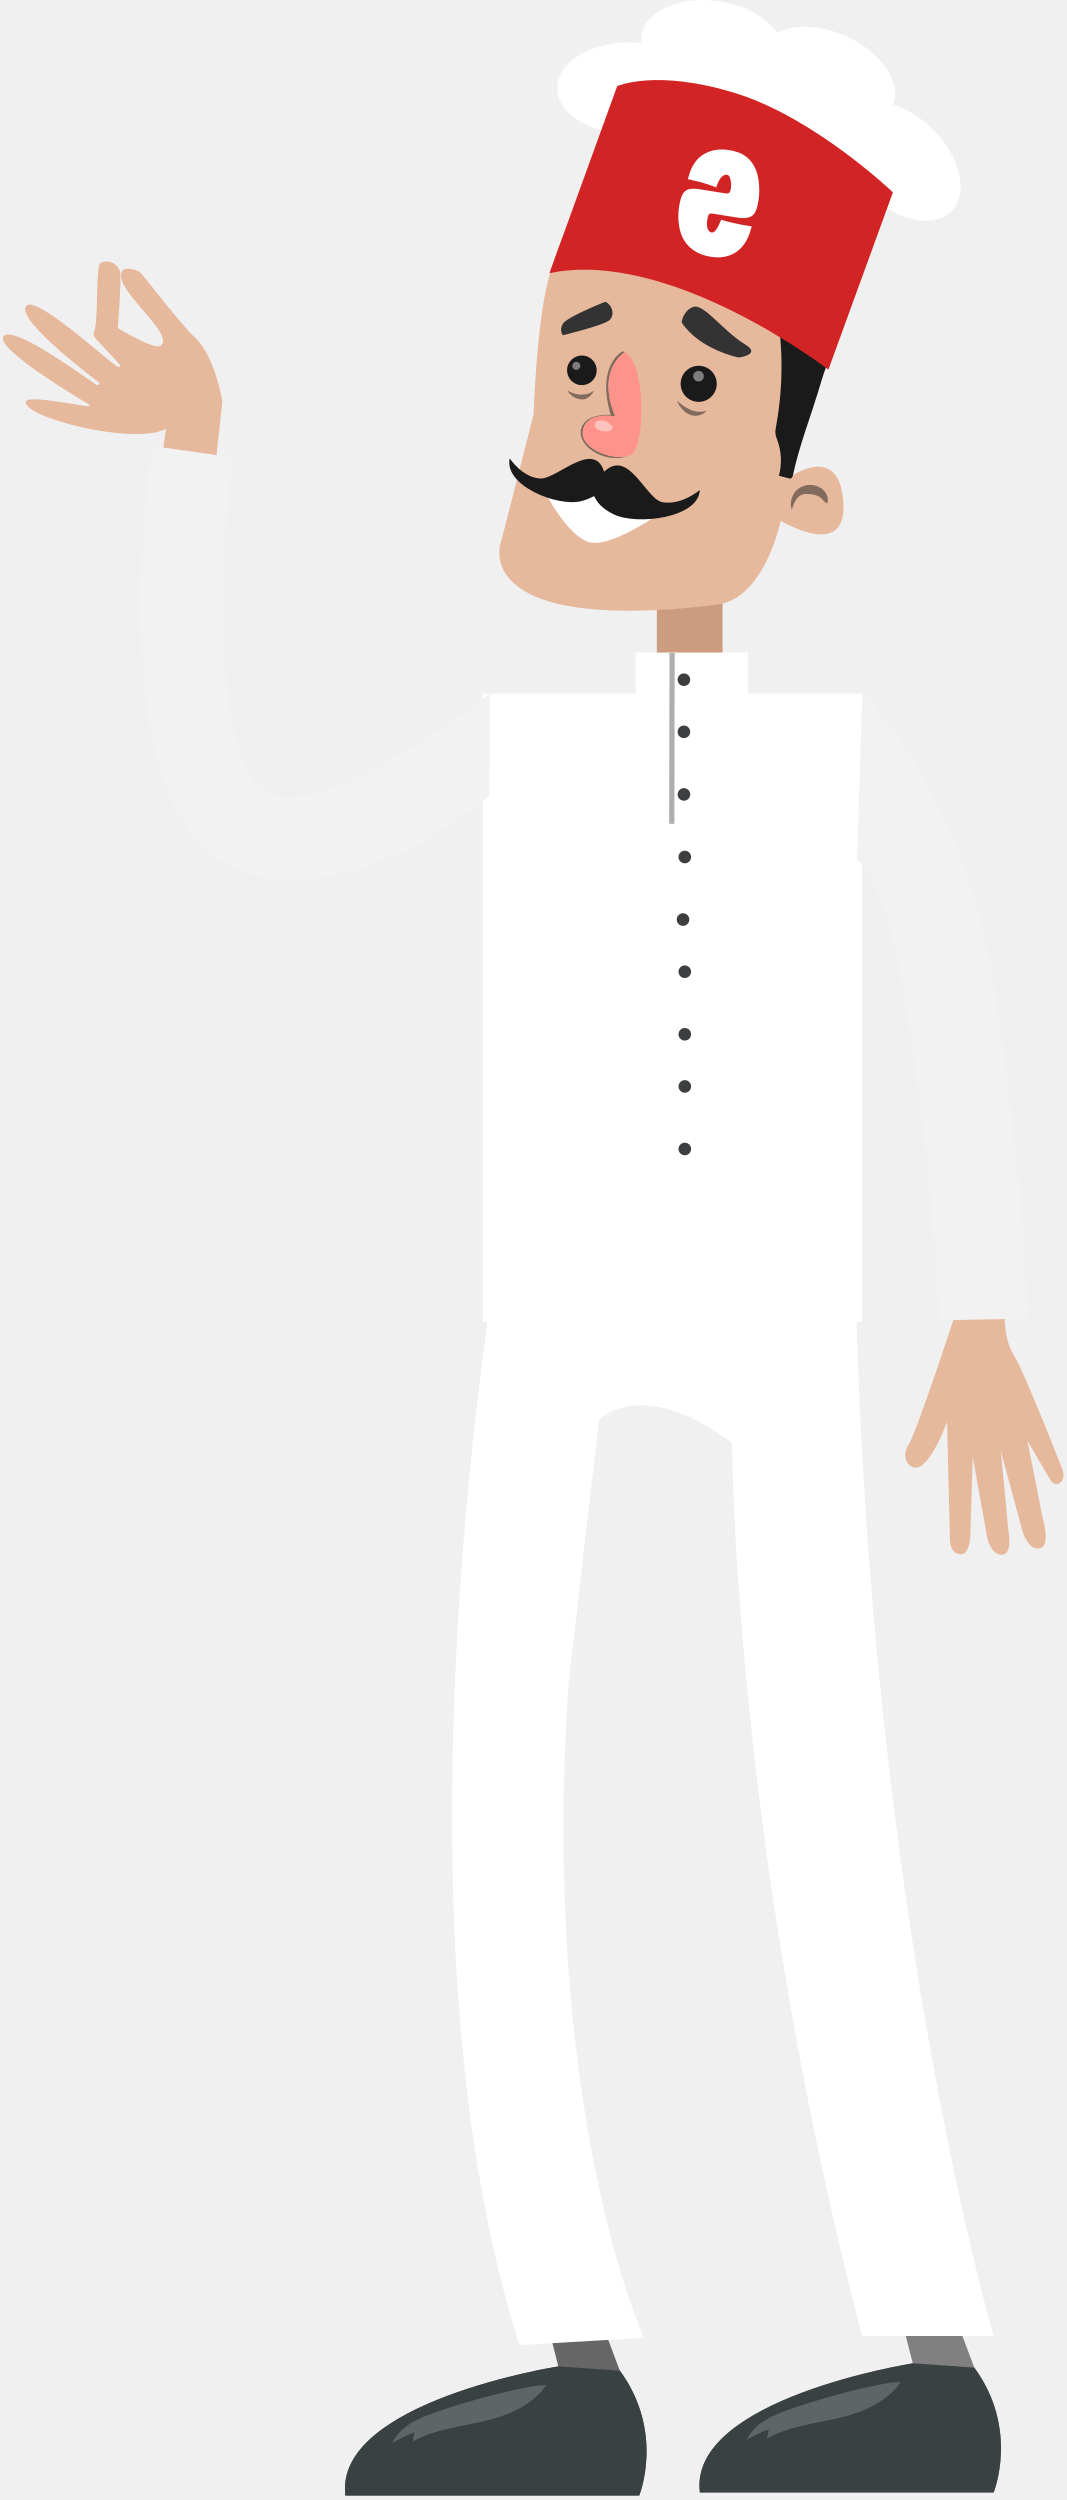
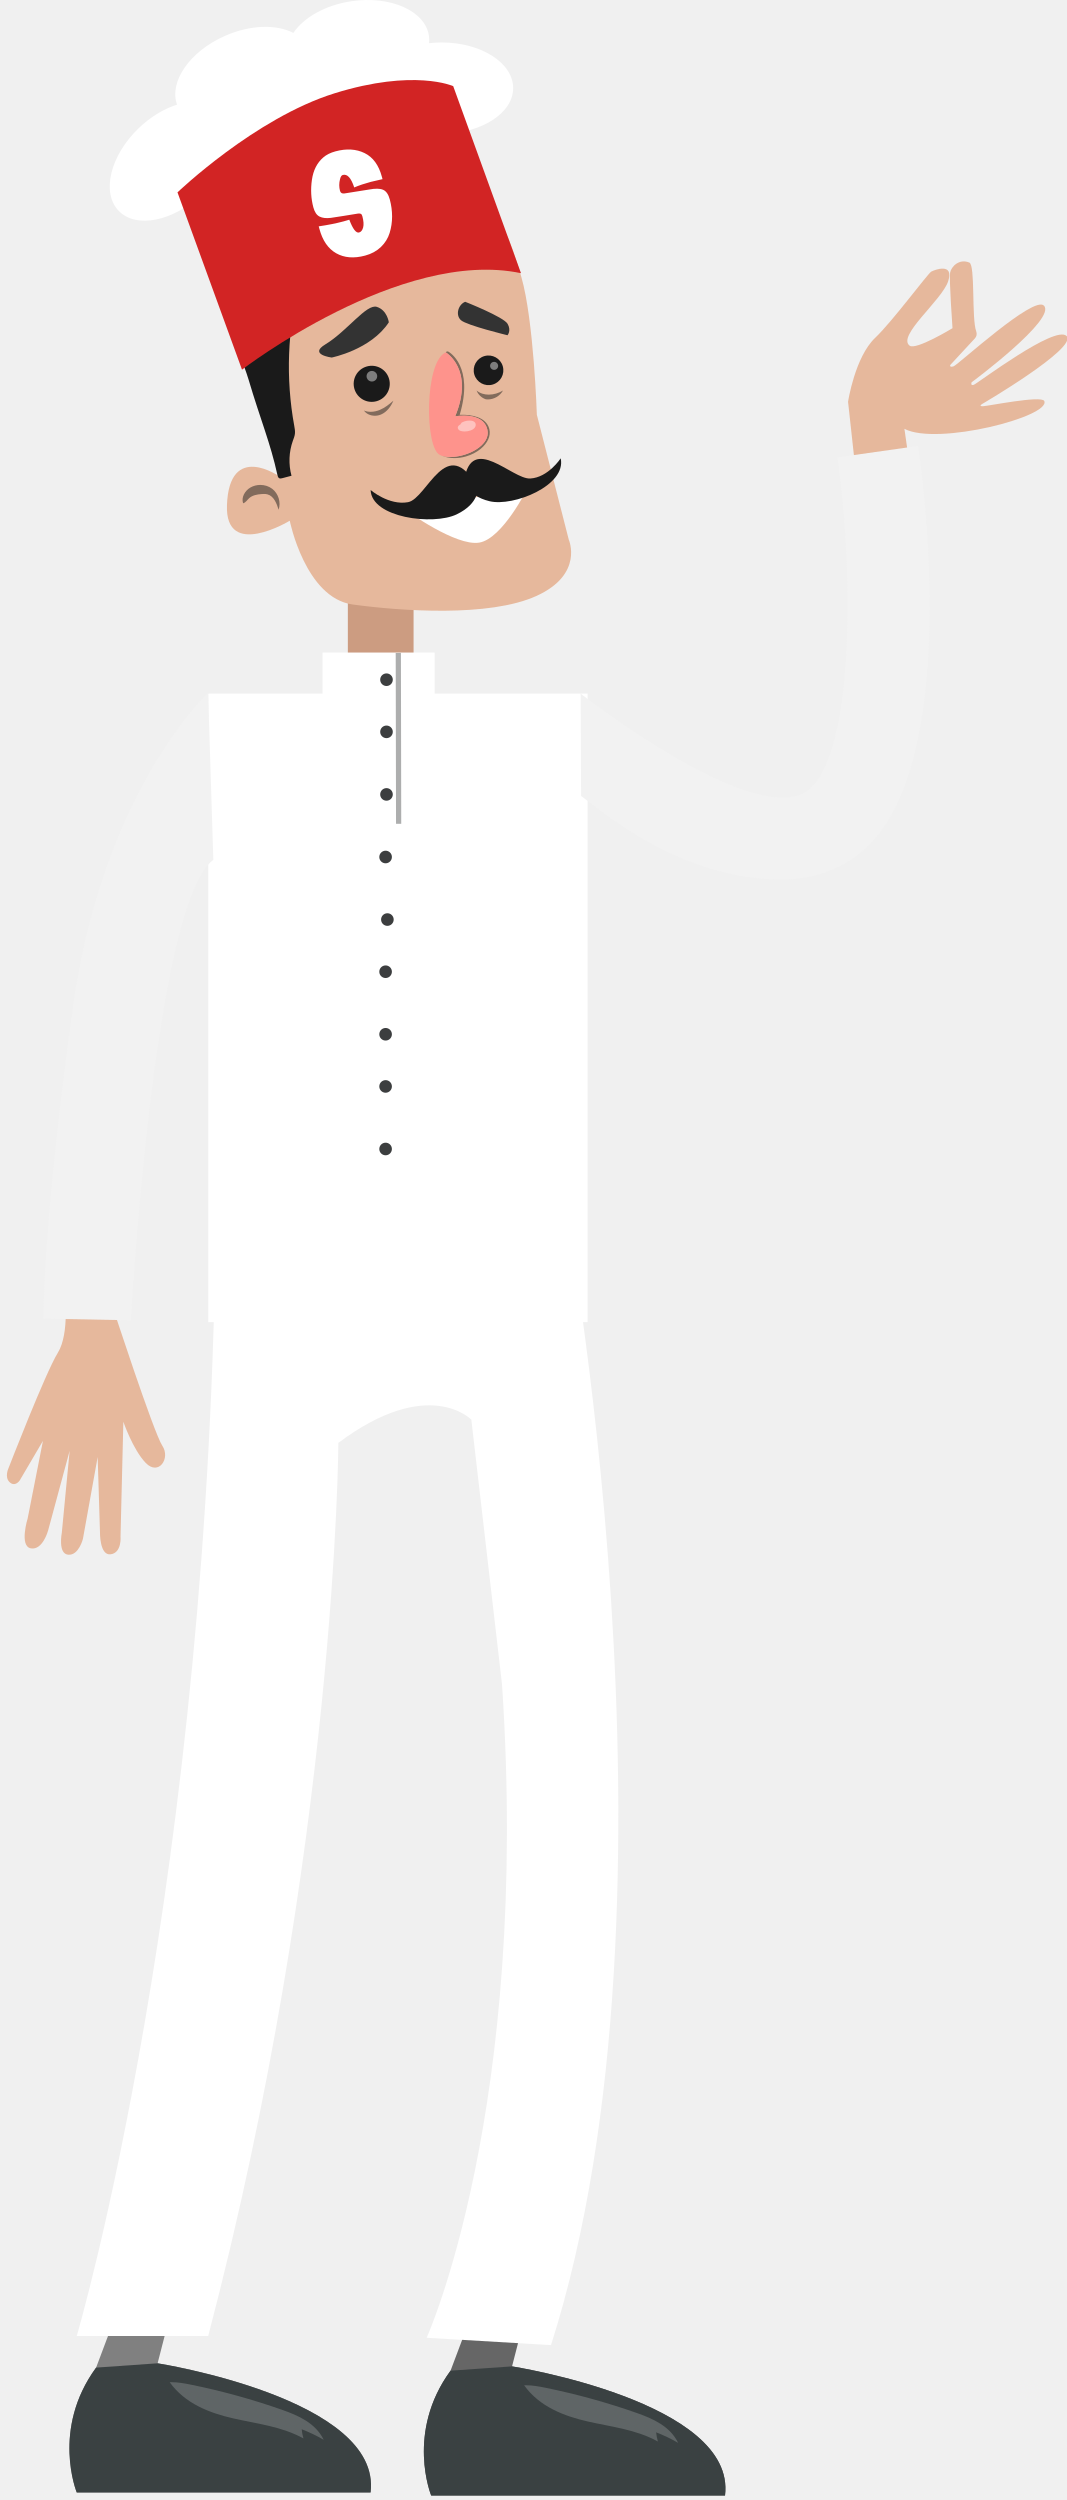
<svg xmlns="http://www.w3.org/2000/svg" width="128px" height="300px" viewBox="0 0 128 300" version="1.1">
  <defs />
  <g id="Page-1" stroke="none" stroke-width="1" fill-rule="evenodd">
    <g id="chef-outside">
-       <g id="!chef" transform="translate(64.22414, 150) scale(-1, 1) translate(-64.22414, -150) ">
+       <g id="!chef">
        <path d="M62.8,278.696 L61.446,283.965 C61.446,283.965 88.394,288.201 87.002,299.464 L51.742,299.464 C51.742,299.464 48.649,291.902 54.062,284.494 L57.309,275.862 L62.258,278.337 L62.8,278.696" id="Fill-2898" fill="#666666" />
        <path d="M61.446,283.965 C61.446,283.965 88.394,288.201 87.002,299.464 L51.742,299.464 C51.742,299.464 48.649,291.891 54.062,284.483 L61.446,283.965" id="Fill-2899" fill="#3A4142" />
        <path d="M81.377,293.145 C80.526,292.649 79.644,292.227 78.738,291.88 C78.77,292.254 78.84,292.625 78.945,292.982 C76.334,291.537 73.375,291.224 70.528,290.577 C67.683,289.929 64.729,288.801 62.897,286.235 C62.971,286.233 63.046,286.231 63.12,286.231 C63.915,286.231 64.706,286.379 65.489,286.538 C69.176,287.288 72.822,288.296 76.401,289.553 C78.326,290.231 80.401,291.135 81.377,293.145" id="Fill-2922" fill="#5F6566" />
        <path d="M20.266,278.327 L18.913,283.596 C18.913,283.596 45.861,287.832 44.469,299.095 L9.209,299.095 C9.209,299.095 6.116,291.533 11.528,284.125 L14.776,275.493 L19.725,277.968 L20.266,278.327" id="Fill-2900" fill="#808080" />
        <path d="M18.913,283.596 C18.913,283.596 45.861,287.832 44.469,299.095 L9.209,299.095 C9.209,299.095 6.116,291.522 11.528,284.114 L18.913,283.596" id="Fill-2901" fill="#3A4142" />
        <path d="M52.976,5.094 C52.466,5.094 51.969,5.128 51.484,5.182 C51.514,4.887 51.518,4.591 51.473,4.293 C51.028,1.303 46.855,-0.553 42.156,0.148 C39.011,0.618 36.434,2.116 35.202,3.95 C33.183,2.902 30.044,2.958 26.984,4.31 C22.76,6.178 20.261,9.816 21.245,12.558 C19.693,13.049 18.074,14.004 16.64,15.386 C13.217,18.683 12.143,23.121 14.241,25.299 C16.339,27.477 20.814,26.57 24.236,23.273 C26.808,20.796 31.348,21.653 30.919,19.33 C32.138,19.203 31.986,17.079 33.266,16.514 C35.702,15.437 36.691,16.694 37.646,14.95 C39.394,16.025 40.999,11.393 43.772,10.979 C43.984,10.947 44.19,10.906 44.396,10.866 C44.638,13.751 48.381,16.045 52.976,16.045 C57.728,16.045 61.579,13.593 61.579,10.57 C61.579,7.546 57.728,5.094 52.976,5.094" id="Fill-2902" fill="#FFFFFF" />
        <path d="M67.524,143.069 C67.524,143.069 83.441,227.088 66.12,281.413 L51.197,280.532 C51.197,280.532 63.646,253.104 60.243,202.13 L56.561,170.359 C56.561,170.359 51.428,165.029 40.603,173.143 C40.603,173.143 40.409,221.504 24.984,280.323 L9.209,280.323 C9.209,280.323 25.391,225.41 25.911,144.225 L67.524,143.069" id="Fill-2903" fill="#FFFFFF" />
        <polygon id="Fill-2904" fill="#FFFFFF" points="24.991 158.658 70.513 158.658 70.513 83.233 24.991 83.233" />
        <polygon id="Fill-2905" fill="#CC9C81" points="41.742 82.299 49.629 82.299 49.629 71.861 41.742 71.861" />
        <path d="M34.77,62.487 C34.77,62.487 36.635,71.766 42.329,72.541 C48.024,73.317 58.711,74.104 64.399,71.502 C70.087,68.9 68.253,64.761 68.253,64.761 L64.422,49.771 C64.422,49.771 64.061,38.449 62.564,33.247 C61.067,28.046 60.439,27.278 59.077,25.9 C57.715,24.522 46.422,23.776 40.696,28.481 C34.969,33.187 27.254,35.368 27.79,37.789 C28.326,40.209 33.57,57.2 33.57,57.2 C33.57,57.2 27.508,52.909 27.235,60.632 C27.004,67.203 34.77,62.487 34.77,62.487" id="Fill-2906" fill="#E6B89C" />
        <path d="M46.687,45.459 C46.356,44.31 45.157,43.647 44.008,43.978 C42.858,44.309 42.195,45.508 42.525,46.657 C42.856,47.806 44.056,48.47 45.204,48.139 C46.354,47.809 47.017,46.609 46.687,45.459" id="Fill-2907" fill="#1A1A1A" />
        <path d="M60.333,43.947 C60.06,43.003 59.075,42.459 58.132,42.729 C57.188,43.001 56.643,43.986 56.914,44.93 C57.185,45.874 58.171,46.42 59.116,46.147 C60.059,45.877 60.604,44.891 60.333,43.947" id="Fill-2908" fill="#1A1A1A" />
        <path d="M63.353,58.491 C63.353,58.491 60.328,64.643 57.512,65.113 C54.697,65.582 48.752,61.254 48.752,61.254 L63.353,58.491" id="Fill-2909" fill="#FFFFFF" />
        <path d="M54.55,54.972 C54.003,54.972 53.443,54.873 52.903,54.646 C53.23,54.777 53.625,54.838 54.053,54.838 C56.096,54.838 58.874,53.44 58.491,51.598 C58.187,50.141 56.688,49.878 55.647,49.878 C55.061,49.878 54.621,49.962 54.621,49.962 C56.957,44.308 53.489,42.286 53.489,42.286 C53.531,42.21 53.609,42.166 53.691,42.166 C53.729,42.166 53.767,42.176 53.803,42.196 C53.932,42.266 56.899,43.986 55.164,49.778 C55.251,49.775 55.351,49.772 55.461,49.772 C56.475,49.772 58.353,49.984 58.723,51.5 C58.915,52.283 58.524,53.169 57.675,53.868 C57.215,54.248 56.601,54.577 55.916,54.774 C55.483,54.899 55.021,54.972 54.55,54.972 M52.778,54.591 C52.773,54.589 52.769,54.587 52.765,54.584 C52.769,54.587 52.773,54.589 52.778,54.591" id="Fill-2910" fill="#826B5C" />
        <path d="M39.803,42.905 C39.803,42.905 44.506,41.974 46.659,38.677 C46.659,38.677 46.475,37.227 45.223,36.825 C43.972,36.423 41.659,39.746 39.027,41.336 C37.009,42.557 39.803,42.905 39.803,42.905" id="Fill-2911" fill="#333333" />
        <path d="M60.902,40.23 C60.902,40.23 56.028,39.051 55.321,38.429 C54.615,37.808 54.989,36.541 55.822,36.215 C55.822,36.215 60.435,38.032 60.91,38.857 C61.384,39.681 60.902,40.23 60.902,40.23" id="Fill-2912" fill="#333333" />
        <path d="M53.489,42.286 C53.489,42.286 56.957,44.308 54.621,49.962 C54.621,49.962 58.016,49.321 58.491,51.598 C58.965,53.875 54.605,55.475 52.778,54.591 C50.951,53.707 50.936,43.373 53.489,42.286" id="Fill-2913" fill="#FE938C" />
        <path d="M44.986,49.89 C44.471,49.89 43.961,49.683 43.672,49.263 C43.928,49.37 44.203,49.417 44.481,49.417 C44.858,49.417 45.238,49.33 45.586,49.184 C46.191,48.93 46.712,48.514 47.205,48.081 C46.914,48.784 46.422,49.441 45.723,49.741 C45.493,49.84 45.239,49.89 44.986,49.89" id="Fill-2914" fill="#826B5C" />
        <path d="M58.543,47.932 C58.464,47.932 58.384,47.927 58.305,47.917 C57.8,47.756 57.378,47.356 57.19,46.861 C57.6,47.206 58.118,47.357 58.653,47.357 C59.244,47.357 59.854,47.172 60.359,46.861 C60.009,47.511 59.279,47.932 58.543,47.932" id="Fill-2915" fill="#826B5C" />
        <path d="M33.432,61.168 C33.202,60.404 32.859,59.528 32.09,59.322 C31.956,59.286 31.818,59.275 31.679,59.275 C31.58,59.275 31.481,59.28 31.384,59.288 C30.853,59.328 30.293,59.425 29.9,59.782 C29.663,59.997 29.483,60.309 29.173,60.394 C28.928,59.684 29.393,58.884 30.042,58.506 C30.403,58.295 30.822,58.19 31.24,58.19 C31.753,58.19 32.266,58.348 32.672,58.662 C33.409,59.232 33.738,60.287 33.432,61.168" id="Fill-2916" fill="#826B5C" />
        <path d="M55.765,51.777 C55.676,51.777 55.587,51.772 55.498,51.76 C55.351,51.741 55.2,51.703 55.084,51.609 C54.969,51.516 54.899,51.353 54.95,51.213 C55.017,51.028 55.25,50.96 55.379,50.816 L55.254,50.806 C55.565,50.588 55.944,50.469 56.324,50.469 C56.383,50.469 56.441,50.472 56.5,50.478 C56.697,50.497 56.907,50.559 57.017,50.722 C57.134,50.895 57.1,51.139 56.978,51.309 C56.858,51.478 56.666,51.584 56.47,51.654 C56.244,51.735 56.004,51.777 55.765,51.777" id="Fill-2917" fill="#FEC2BE" />
        <path d="M44.626,45.785 C44.348,45.785 44.093,45.603 44.012,45.324 C43.915,44.985 44.11,44.632 44.449,44.534 C44.509,44.517 44.567,44.509 44.626,44.509 C44.903,44.509 45.159,44.691 45.239,44.972 C45.336,45.309 45.141,45.663 44.802,45.76 C44.743,45.778 44.684,45.785 44.626,45.785" id="Fill-2918" fill="#7D7D7D" />
        <path d="M59.294,44.387 C59.084,44.387 58.891,44.249 58.829,44.038 C58.756,43.781 58.904,43.513 59.16,43.44 C59.205,43.427 59.25,43.421 59.294,43.421 C59.504,43.421 59.697,43.559 59.759,43.77 C59.833,44.027 59.684,44.294 59.428,44.368 C59.383,44.381 59.338,44.387 59.294,44.387" id="Fill-2919" fill="#7D7D7D" />
        <path d="M38.844,292.776 C37.993,292.28 37.11,291.858 36.204,291.511 C36.238,291.885 36.307,292.256 36.412,292.613 C33.802,291.168 30.841,290.855 27.996,290.208 C25.15,289.56 22.197,288.432 20.364,285.866 C20.439,285.864 20.513,285.862 20.588,285.862 C21.382,285.862 22.172,286.01 22.956,286.169 C26.643,286.919 30.29,287.927 33.868,289.184 C35.793,289.862 37.868,290.766 38.844,292.776" id="Fill-2920" fill="#5F6566" />
        <path d="M28.491,38.047 C28.766,37.628 29.224,37.374 29.666,37.138 C31.74,36.025 33.836,34.955 35.954,33.929 C34.493,39.509 34.271,45.409 35.307,51.082 C35.366,51.406 35.429,51.736 35.389,52.064 C35.353,52.356 35.236,52.63 35.138,52.908 C34.664,54.243 34.608,55.723 34.98,57.091 C34.611,57.188 34.241,57.284 33.872,57.382 C33.753,57.413 33.622,57.443 33.512,57.389 C33.372,57.321 33.324,57.149 33.291,56.997 C32.428,53.08 31.309,50.538 29.823,45.533 C29.216,43.484 28.124,41.496 28.164,39.36 C28.172,38.903 28.24,38.429 28.491,38.047" id="Fill-2921" fill="#1A1A1A" />
        <path d="M29.041,44.359 C29.041,44.359 48.048,29.733 62.518,32.783 L54.384,10.335 C54.384,10.335 49.691,8.223 40.148,11.196 C30.606,14.167 21.298,23.084 21.298,23.084 L29.041,44.359" id="Fill-2923" fill="#D22424" />
        <path d="M47.135,87.822 C47.135,87.404 46.797,87.066 46.379,87.066 C45.962,87.066 45.623,87.404 45.623,87.822 C45.623,88.239 45.962,88.578 46.379,88.578 C46.797,88.578 47.135,88.239 47.135,87.822" id="Fill-2924" fill="#3C3E3F" />
        <path d="M47.135,95.33 C47.135,94.913 46.797,94.574 46.379,94.574 C45.962,94.574 45.623,94.913 45.623,95.33 C45.623,95.748 45.962,96.086 46.379,96.086 C46.797,96.086 47.135,95.748 47.135,95.33" id="Fill-2925" fill="#3C3E3F" />
        <path d="M47.028,102.819 C47.016,102.402 46.668,102.073 46.251,102.084 C45.834,102.097 45.505,102.445 45.516,102.862 C45.528,103.28 45.877,103.609 46.294,103.597 C46.711,103.584 47.04,103.237 47.028,102.819" id="Fill-2926" fill="#3C3E3F" />
        <path d="M47.242,110.325 C47.23,109.908 46.883,109.579 46.465,109.591 C46.047,109.603 45.719,109.951 45.731,110.368 C45.742,110.785 46.091,111.115 46.509,111.103 C46.925,111.091 47.254,110.742 47.242,110.325" id="Fill-2927" fill="#3C3E3F" />
        <path d="M47.028,116.585 C47.016,116.168 46.668,115.839 46.251,115.851 C45.834,115.863 45.505,116.211 45.516,116.628 C45.528,117.046 45.877,117.375 46.294,117.363 C46.711,117.351 47.04,117.003 47.028,116.585" id="Fill-2928" fill="#3C3E3F" />
        <path d="M47.028,124.091 C47.016,123.674 46.668,123.345 46.251,123.357 C45.834,123.369 45.505,123.716 45.516,124.134 C45.528,124.552 45.877,124.88 46.294,124.868 C46.711,124.857 47.04,124.509 47.028,124.091" id="Fill-2929" fill="#3C3E3F" />
        <path d="M47.028,130.352 C47.016,129.934 46.668,129.605 46.251,129.617 C45.834,129.629 45.505,129.977 45.516,130.395 C45.528,130.812 45.877,131.141 46.294,131.129 C46.711,131.116 47.04,130.769 47.028,130.352" id="Fill-2930" fill="#3C3E3F" />
        <path d="M47.028,137.858 C47.016,137.44 46.668,137.111 46.251,137.123 C45.834,137.134 45.505,137.483 45.516,137.9 C45.528,138.318 45.877,138.647 46.294,138.634 C46.711,138.622 47.04,138.274 47.028,137.858" id="Fill-2931" fill="#3C3E3F" />
        <polygon id="Fill-2932" fill="#FFFFFF" points="38.704 83.52 52.158 83.52 52.158 78.305 38.704 78.305" />
        <polyline id="Fill-2933" fill="#ADAEAE" points="48.148 98.86 47.523 98.86 47.495 83.52 48.12 83.52 48.148 98.86" />
        <polyline id="Fill-2934" fill="#ADAEAE" points="48.12 83.52 47.495 83.52 47.485 78.353 48.11 78.347 48.12 83.52" />
        <path d="M47.135,81.564 C47.135,81.147 46.797,80.809 46.379,80.809 C45.962,80.809 45.623,81.147 45.623,81.564 C45.623,81.982 45.962,82.321 46.379,82.321 C46.797,82.321 47.135,81.982 47.135,81.564" id="Fill-2937" fill="#3C3E3F" />
        <path d="M13.422,156.532 C13.422,156.532 18.453,171.959 19.475,173.482 C20.497,175.004 19.029,177.155 17.484,175.547 C15.94,173.94 14.803,170.611 14.803,170.611 L14.463,184.357 C14.463,184.357 14.651,186.315 13.297,186.514 C11.941,186.714 11.997,183.859 11.997,183.859 L11.72,174.835 L9.955,184.646 C9.955,184.646 9.466,186.666 8.192,186.566 C6.919,186.466 7.418,183.921 7.418,183.921 L8.358,174.094 L5.772,183.664 C5.772,183.664 5.126,186.056 3.705,185.803 C2.284,185.551 3.324,182.189 3.324,182.189 L5.153,172.905 L2.361,177.661 C2.361,177.661 1.82,178.478 1.156,177.864 C0.493,177.25 1.04,176.133 1.04,176.133 C1.04,176.133 5.461,164.72 6.933,162.344 C8.404,159.967 7.748,155.07 7.748,155.07 L13.051,156.374 L13.422,156.532" id="Fill-2954" fill="#E6B89C" />
        <path d="M24.974,83.154 C24.974,83.154 12.436,94.731 8.785,120.662 C5.134,146.594 5.211,158.234 5.211,158.234 L15.712,158.436 C15.712,158.436 18.445,108.451 25.6,103.178 L24.974,83.154" id="Fill-2955" fill="#F2F2F2" />
        <path d="M57.303,58.491 C57.303,58.491 57.616,60.367 54.801,61.723 C51.985,63.079 44.58,62.141 44.476,58.803 C44.476,58.803 46.666,60.68 48.96,60.263 C51.255,59.847 53.602,51.816 57.303,58.491" id="Fill-2956" fill="#1A1A1A" />
        <path d="M55.719,57.571 C55.719,57.571 55.894,59.462 58.745,60.146 C61.596,60.83 67.999,58.26 67.283,54.999 C67.283,54.999 65.777,57.311 63.621,57.421 C61.465,57.53 56.601,51.975 55.719,57.571" id="Fill-2957" fill="#1A1A1A" />
        <path d="M109.168,55.922 L102.578,55.619 L101.767,48.217 C101.767,48.217 102.578,42.844 105.041,40.518 C107.067,38.603 111.343,32.816 111.751,32.594 C112.159,32.372 114.528,31.476 113.777,33.757 C113.027,36.038 107.618,40.293 109.152,41.478 C109.906,42.061 114.3,39.381 114.3,39.381 C114.3,39.381 113.878,33.464 114.012,32.722 C114.147,31.982 115.109,31.003 116.32,31.508 C117.055,31.815 116.566,38.203 117.152,39.781 C117.259,40.071 117.192,40.396 116.978,40.618 L114.041,43.788 L114.018,43.831 C114.003,43.906 114.001,44.099 114.434,43.955 C114.965,43.779 124.014,35.453 125.259,36.666 C126.881,38.241 116.59,45.88 116.59,45.88 C116.59,45.88 116.426,46.322 116.852,46.178 C117.278,46.033 126.664,38.906 127.998,40.33 C129.34,41.761 117.871,48.471 117.871,48.471 C117.871,48.471 117.37,48.754 117.93,48.749 C118.491,48.744 124.931,47.43 125.308,48.11 C126.163,49.971 112.467,53.521 108.53,51.46 L109.168,55.922" id="Fill-2958" fill="#E6B89C" />
        <path d="M42.131,30.88 C40.733,30.88 39.639,30.49 38.847,29.709 C38.055,28.929 37.66,27.812 37.66,26.36 L37.66,26.049 C38.763,26.18 39.773,26.245 40.69,26.245 C40.81,26.245 40.949,26.242 41.107,26.237 C41.266,26.231 41.367,26.229 41.411,26.229 C41.531,27.419 41.776,28.014 42.148,28.014 C42.388,28.014 42.595,27.864 42.77,27.564 C42.945,27.263 43.032,26.818 43.032,26.229 C43.032,26.076 42.999,25.969 42.934,25.909 C42.868,25.849 42.759,25.808 42.606,25.787 C42.18,25.743 41.613,25.686 40.903,25.615 C40.193,25.544 39.669,25.486 39.33,25.443 C38.773,25.366 38.35,25.2 38.061,24.943 C37.772,24.686 37.627,24.269 37.627,23.69 C37.627,22.598 37.856,21.517 38.315,20.447 C38.773,19.377 39.445,18.629 40.329,18.203 C40.777,17.985 41.312,17.875 41.935,17.875 C43.3,17.875 44.405,18.244 45.251,18.981 C46.098,19.718 46.521,20.813 46.521,22.265 L46.521,22.56 C46.368,22.56 46.122,22.552 45.784,22.535 C45.445,22.519 45.211,22.511 45.079,22.511 C44.326,22.511 43.627,22.554 42.983,22.642 C42.917,21.441 42.606,20.84 42.049,20.84 C41.886,20.84 41.733,20.976 41.591,21.249 C41.35,21.675 41.23,22.123 41.23,22.593 C41.23,22.855 41.378,23.002 41.673,23.035 C43.267,23.21 44.255,23.313 44.637,23.346 C45.391,23.401 45.928,23.553 46.251,23.805 C46.573,24.056 46.734,24.503 46.734,25.148 C46.734,25.847 46.646,26.524 46.472,27.179 C46.297,27.834 46.032,28.445 45.677,29.013 C45.322,29.581 44.839,30.034 44.228,30.373 C43.616,30.711 42.917,30.88 42.131,30.88 Z" id="S" fill="#FFFFFF" transform="translate(42.18034, 24.37789) rotate(-15) translate(-42.18034, -24.37789) " />
        <path d="M93.768,105.536 C81.516,105.536 72.163,97.259 69.729,95.514 L69.678,83.246 C78.195,89.734 92.194,98.625 97.017,94.795 C102.569,90.385 102.417,68.374 100.497,54.886 L110.184,53.511 C111.113,60.016 115.07,92.948 103.146,102.417 C100.341,104.645 97.074,105.536 93.768,105.536" id="Fill-2959" fill="#F2F2F2" />
      </g>
    </g>
  </g>
</svg>
